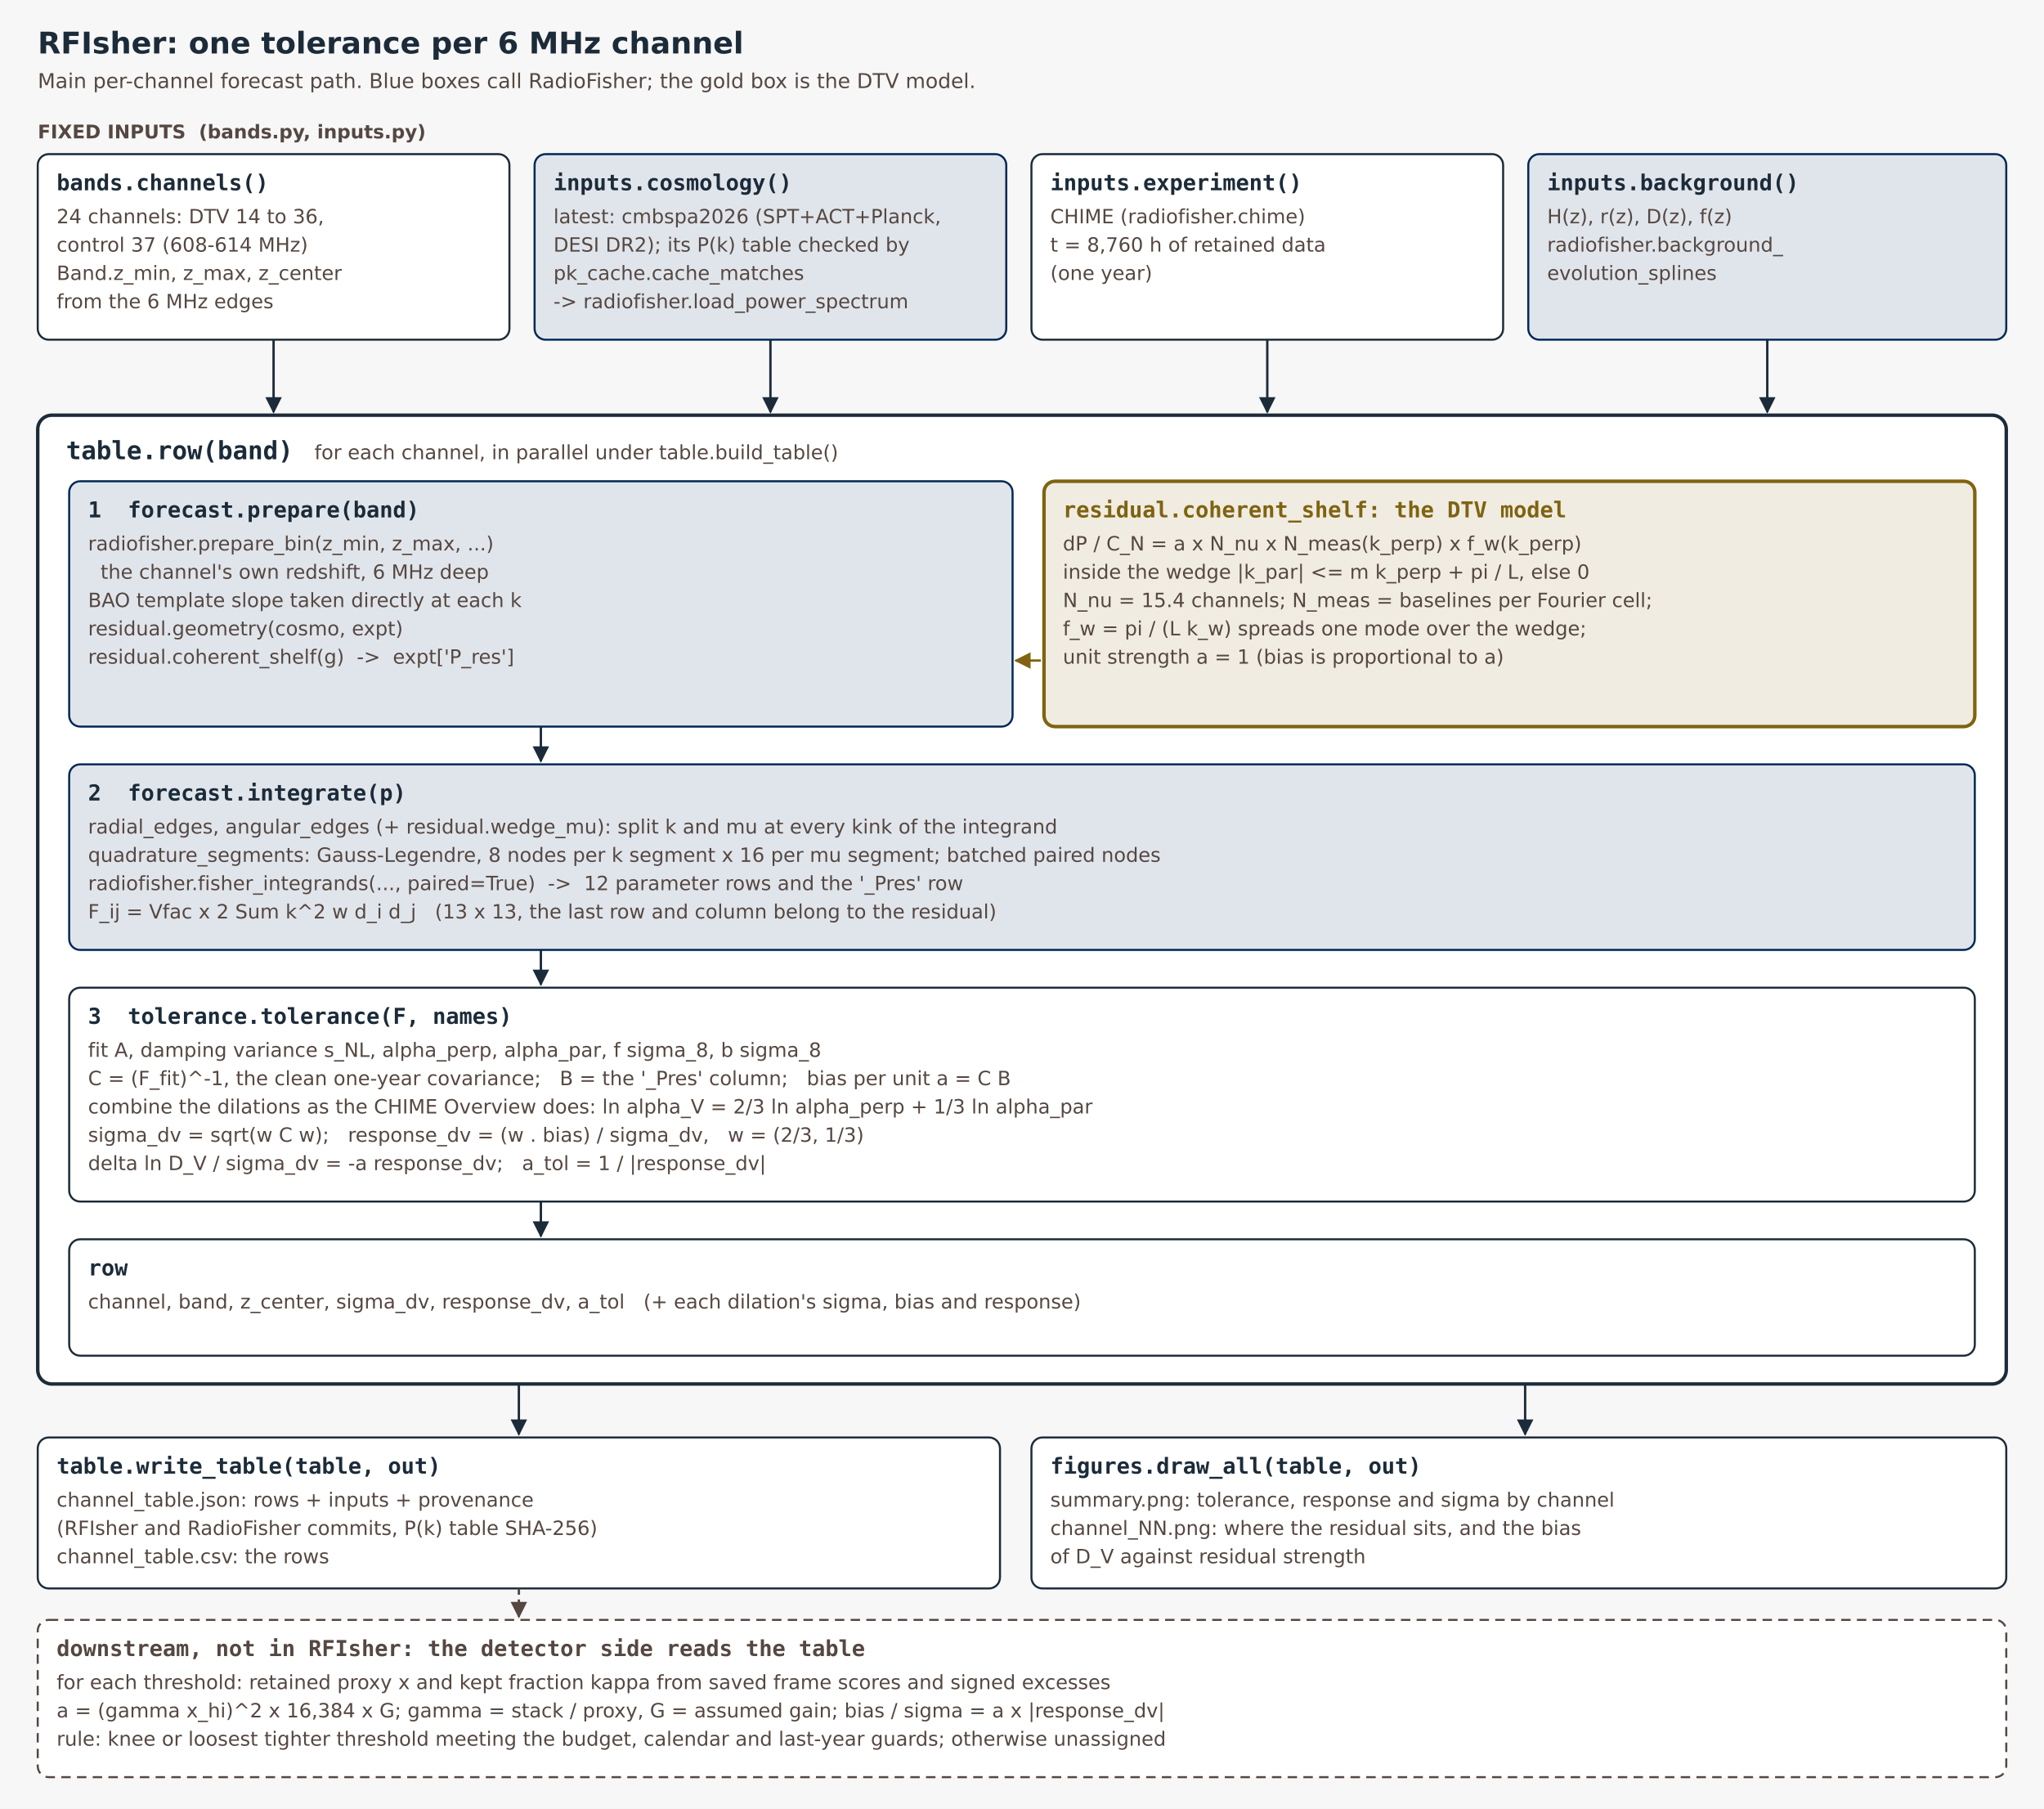
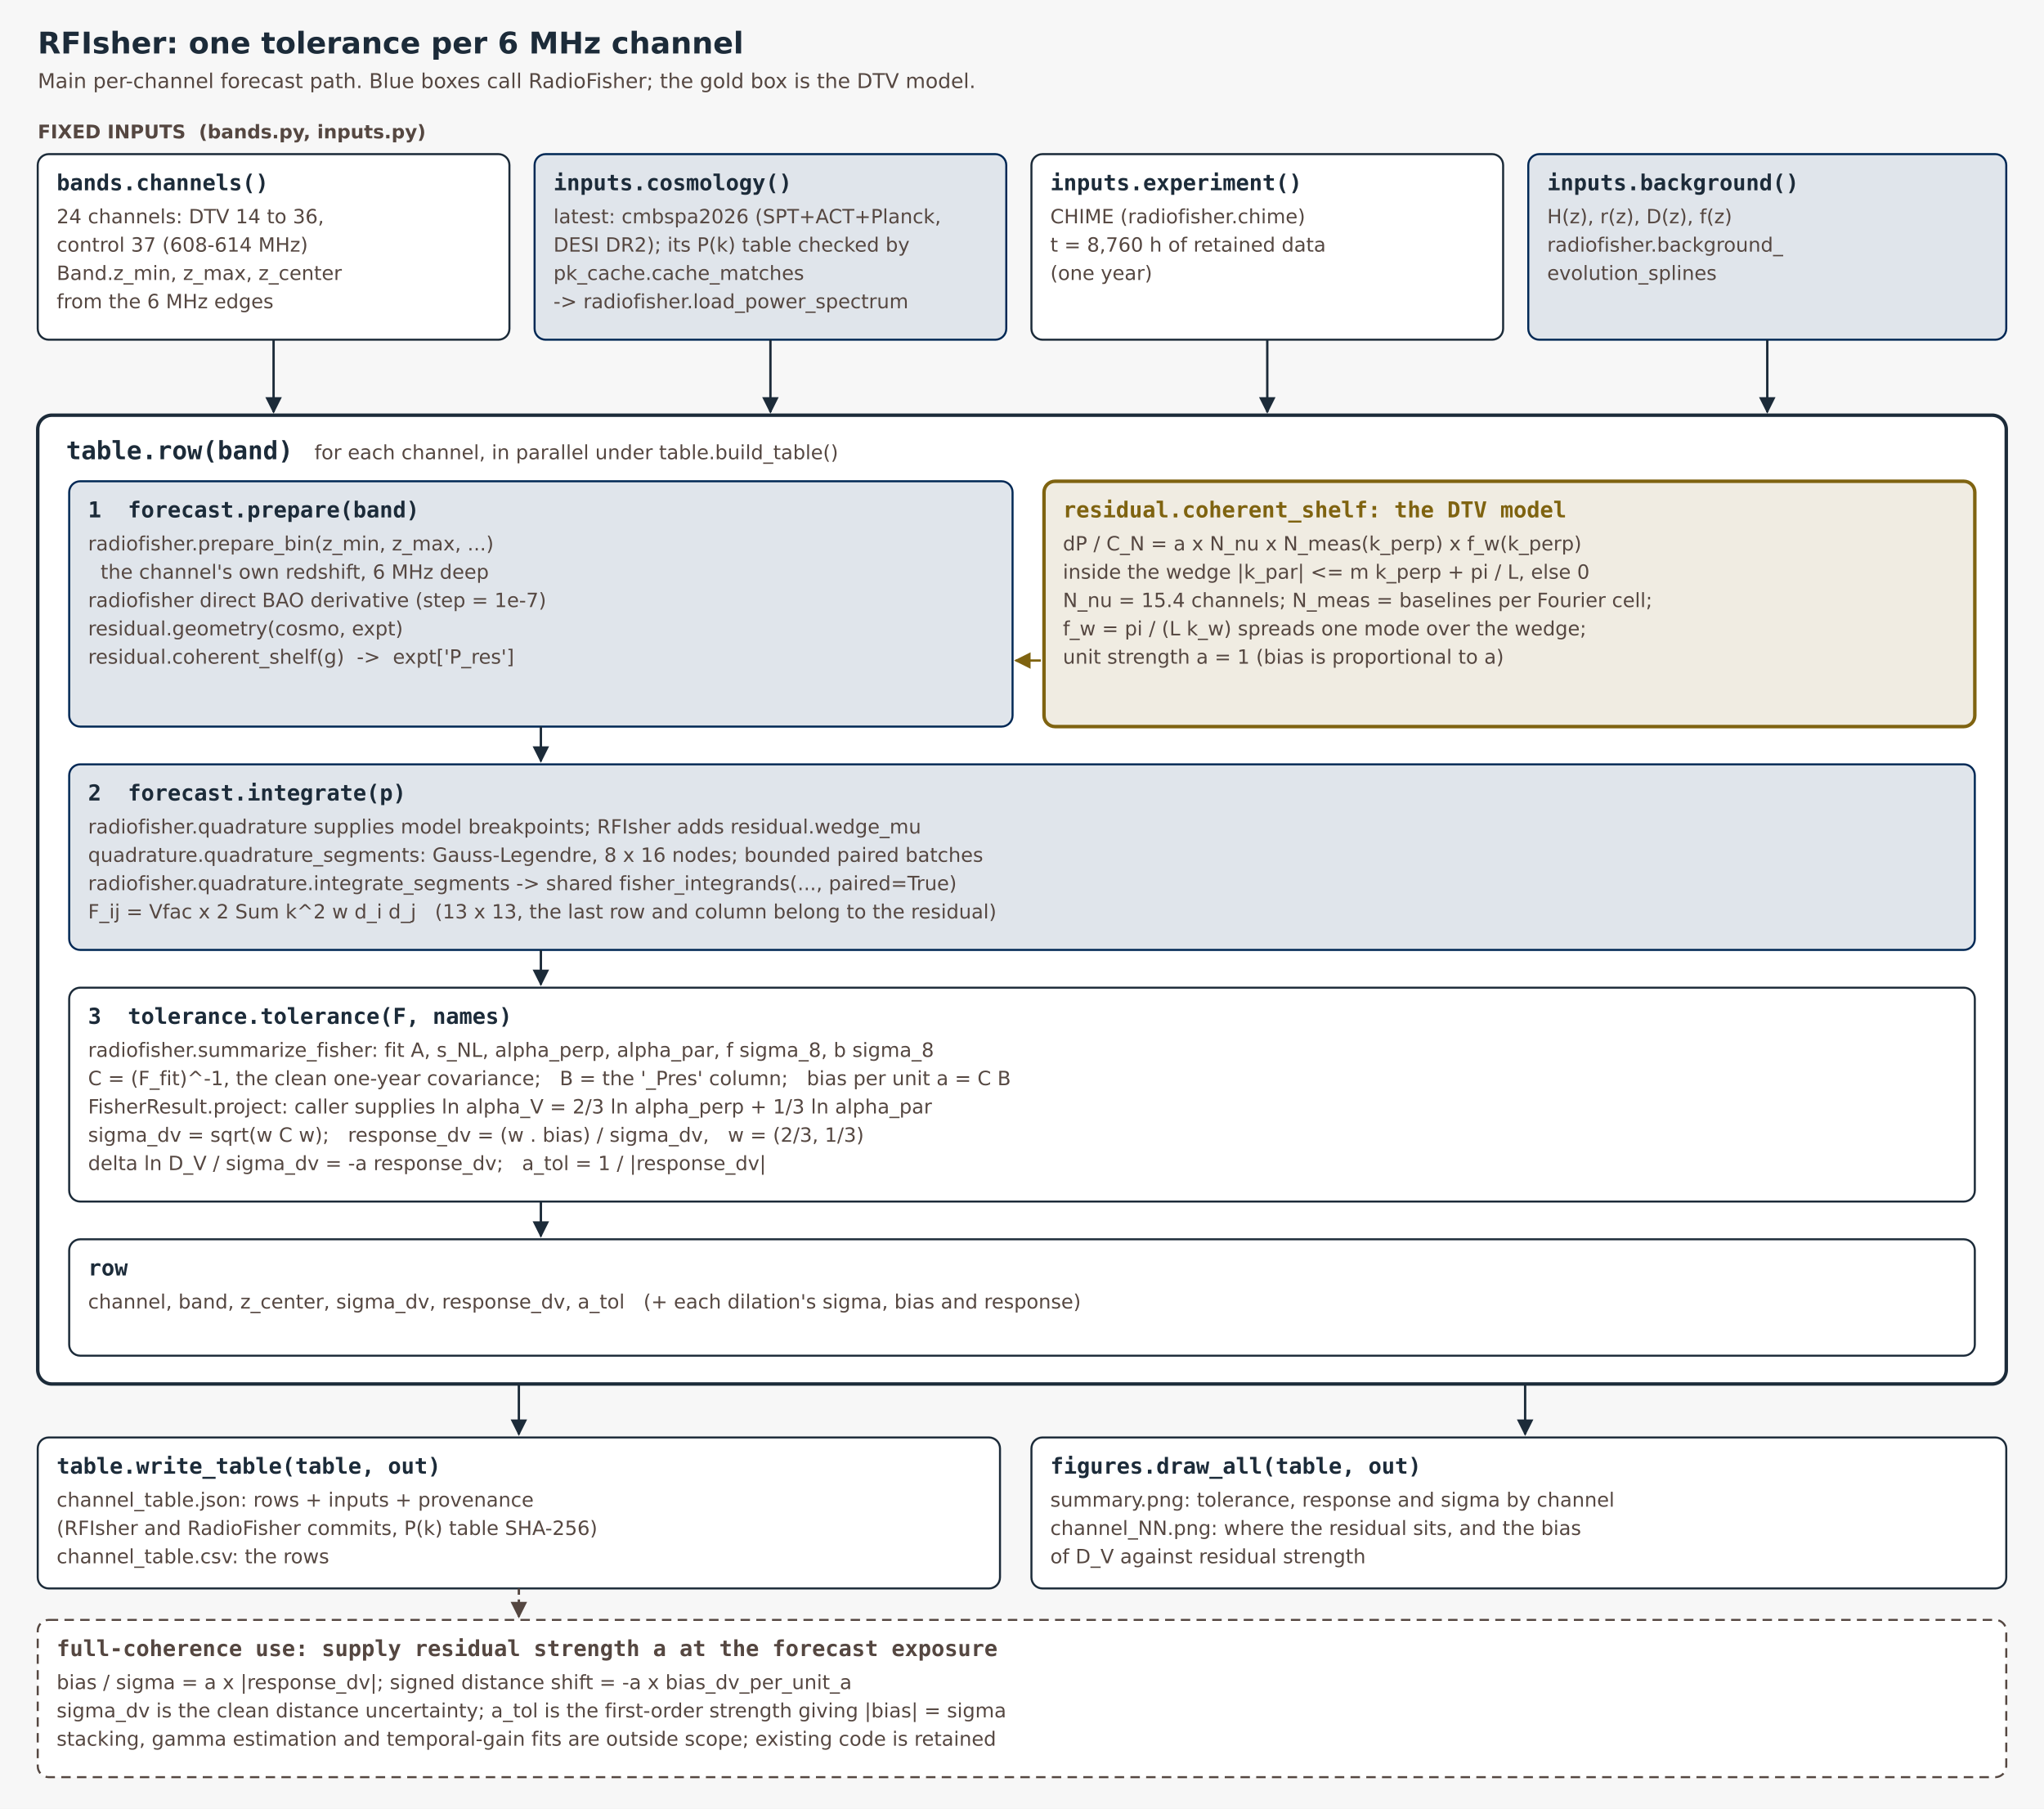
<svg xmlns="http://www.w3.org/2000/svg" viewBox="0 0 1300 1150" font-family="DejaVu Sans, sans-serif" role="img" aria-label="RFIsher call graph: fixed inputs, the per-channel forecast with the DTV residual, the tolerance and the table">
  <defs>
    <marker id="a" viewBox="0 0 10 10" refX="9" refY="5" markerWidth="7" markerHeight="7" orient="auto">
      <path d="M0,0 L10,5 L0,10 z" fill="#1C2B39" />
    </marker>
    <marker id="b" viewBox="0 0 10 10" refX="9" refY="5" markerWidth="7" markerHeight="7" orient="auto">
      <path d="M0,0 L10,5 L0,10 z" fill="#7F6310" />
    </marker>
    <marker id="c" viewBox="0 0 10 10" refX="9" refY="5" markerWidth="7" markerHeight="7" orient="auto">
      <path d="M0,0 L10,5 L0,10 z" fill="#002855" />
    </marker>
    <marker id="m" viewBox="0 0 10 10" refX="9" refY="5" markerWidth="7" markerHeight="7" orient="auto">
      <path d="M0,0 L10,5 L0,10 z" fill="#554741" />
    </marker>
  </defs>
  <rect width="1300" height="1150" fill="#F7F7F7" />
  <text x="24" y="34" font-size="19" fill="#1C2B39" font-weight="600" text-anchor="start" xml:space="preserve">RFIsher: one tolerance per 6 MHz channel</text>
  <text x="24" y="56" font-size="13" fill="#554741" font-weight="normal" text-anchor="start" xml:space="preserve">Main per-channel forecast path. Blue boxes call RadioFisher; the gold box is the DTV model.</text>
  <text x="24" y="88" font-size="12" fill="#554741" font-weight="600" text-anchor="start" xml:space="preserve">FIXED INPUTS  (bands.py, inputs.py)</text>
  <rect x="24" y="98" width="300" height="118" rx="7" fill="#FFFFFF" stroke="#1C2B39" stroke-width="1.3" />
  <text x="36" y="121" font-size="14" fill="#1C2B39" font-weight="600" text-anchor="start" font-family="DejaVu Sans Mono, monospace" xml:space="preserve">bands.channels()</text>
  <text x="36" y="142" font-size="12.5" fill="#554741" font-weight="normal" text-anchor="start" xml:space="preserve">24 channels: DTV 14 to 36,</text>
  <text x="36" y="160" font-size="12.5" fill="#554741" font-weight="normal" text-anchor="start" xml:space="preserve">control 37 (608-614 MHz)</text>
  <text x="36" y="178" font-size="12.5" fill="#554741" font-weight="normal" text-anchor="start" xml:space="preserve">Band.z_min, z_max, z_center</text>
  <text x="36" y="196" font-size="12.5" fill="#554741" font-weight="normal" text-anchor="start" xml:space="preserve">from the 6 MHz edges</text>
  <rect x="340" y="98" width="300" height="118" rx="7" fill="#E0E5EB" stroke="#002855" stroke-width="1.3" />
  <text x="352" y="121" font-size="14" fill="#1C2B39" font-weight="600" text-anchor="start" font-family="DejaVu Sans Mono, monospace" xml:space="preserve">inputs.cosmology()</text>
  <text x="352" y="142" font-size="12.5" fill="#554741" font-weight="normal" text-anchor="start" xml:space="preserve">latest: cmbspa2026 (SPT+ACT+Planck,</text>
  <text x="352" y="160" font-size="12.5" fill="#554741" font-weight="normal" text-anchor="start" xml:space="preserve">DESI DR2); its P(k) table checked by</text>
  <text x="352" y="178" font-size="12.5" fill="#554741" font-weight="normal" text-anchor="start" xml:space="preserve">pk_cache.cache_matches</text>
  <text x="352" y="196" font-size="12.5" fill="#554741" font-weight="normal" text-anchor="start" xml:space="preserve">-&gt; radiofisher.load_power_spectrum</text>
  <rect x="656" y="98" width="300" height="118" rx="7" fill="#FFFFFF" stroke="#1C2B39" stroke-width="1.3" />
  <text x="668" y="121" font-size="14" fill="#1C2B39" font-weight="600" text-anchor="start" font-family="DejaVu Sans Mono, monospace" xml:space="preserve">inputs.experiment()</text>
  <text x="668" y="142" font-size="12.5" fill="#554741" font-weight="normal" text-anchor="start" xml:space="preserve">CHIME (radiofisher.chime)</text>
  <text x="668" y="160" font-size="12.5" fill="#554741" font-weight="normal" text-anchor="start" xml:space="preserve">t = 8,760 h of retained data</text>
  <text x="668" y="178" font-size="12.5" fill="#554741" font-weight="normal" text-anchor="start" xml:space="preserve">(one year)</text>
  <rect x="972" y="98" width="304" height="118" rx="7" fill="#E0E5EB" stroke="#002855" stroke-width="1.3" />
  <text x="984" y="121" font-size="14" fill="#1C2B39" font-weight="600" text-anchor="start" font-family="DejaVu Sans Mono, monospace" xml:space="preserve">inputs.background()</text>
  <text x="984" y="142" font-size="12.5" fill="#554741" font-weight="normal" text-anchor="start" xml:space="preserve">H(z), r(z), D(z), f(z)</text>
  <text x="984" y="160" font-size="12.5" fill="#554741" font-weight="normal" text-anchor="start" xml:space="preserve">radiofisher.background_</text>
  <text x="984" y="178" font-size="12.5" fill="#554741" font-weight="normal" text-anchor="start" xml:space="preserve">evolution_splines</text>
  <line x1="174" y1="216" x2="174" y2="262" stroke="#1C2B39" stroke-width="1.5" marker-end="url(#a)" />
  <line x1="490" y1="216" x2="490" y2="262" stroke="#1C2B39" stroke-width="1.5" marker-end="url(#a)" />
  <line x1="806" y1="216" x2="806" y2="262" stroke="#1C2B39" stroke-width="1.5" marker-end="url(#a)" />
  <line x1="1124" y1="216" x2="1124" y2="262" stroke="#1C2B39" stroke-width="1.5" marker-end="url(#a)" />
  <rect x="24" y="264" width="1252" height="616" rx="9" fill="#FFFFFF" stroke="#1C2B39" stroke-width="2.2" />
  <text x="42" y="292" font-size="16" fill="#1C2B39" font-weight="600" text-anchor="start" font-family="DejaVu Sans Mono, monospace" xml:space="preserve">table.row(band)</text>
  <text x="200" y="292" font-size="12.5" fill="#554741" font-weight="normal" text-anchor="start" xml:space="preserve">for each channel, in parallel under table.build_table()</text>
  <rect x="44" y="306" width="600" height="156" rx="7" fill="#E0E5EB" stroke="#002855" stroke-width="1.3" />
  <text x="56" y="329" font-size="14" fill="#1C2B39" font-weight="600" text-anchor="start" font-family="DejaVu Sans Mono, monospace" xml:space="preserve">1  forecast.prepare(band)</text>
  <text x="56" y="350" font-size="12.5" fill="#554741" font-weight="normal" text-anchor="start" xml:space="preserve">radiofisher.prepare_bin(z_min, z_max, ...)</text>
  <text x="56" y="368" font-size="12.5" fill="#554741" font-weight="normal" text-anchor="start" xml:space="preserve">  the channel's own redshift, 6 MHz deep</text>
-   <text x="56" y="386" font-size="12.5" fill="#554741" font-weight="normal" text-anchor="start" xml:space="preserve">BAO template slope taken directly at each k</text>
+   <text x="56" y="386" font-size="12.5" fill="#554741" font-weight="normal" text-anchor="start" xml:space="preserve">radiofisher direct BAO derivative (step = 1e-7)</text>
  <text x="56" y="404" font-size="12.5" fill="#554741" font-weight="normal" text-anchor="start" xml:space="preserve">residual.geometry(cosmo, expt)</text>
  <text x="56" y="422" font-size="12.5" fill="#554741" font-weight="normal" text-anchor="start" xml:space="preserve">residual.coherent_shelf(g)  -&gt;  expt['P_res']</text>
  <rect x="664" y="306" width="592" height="156" rx="7" fill="#F0ECE2" stroke="#7F6310" stroke-width="2.2" />
  <text x="676" y="329" font-size="14" fill="#7F6310" font-weight="600" text-anchor="start" font-family="DejaVu Sans Mono, monospace" xml:space="preserve">residual.coherent_shelf: the DTV model</text>
  <text x="676" y="350" font-size="12.5" fill="#554741" font-weight="normal" text-anchor="start" xml:space="preserve">dP / C_N = a x N_nu x N_meas(k_perp) x f_w(k_perp)</text>
  <text x="676" y="368" font-size="12.5" fill="#554741" font-weight="normal" text-anchor="start" xml:space="preserve">inside the wedge |k_par| &lt;= m k_perp + pi / L, else 0</text>
  <text x="676" y="386" font-size="12.5" fill="#554741" font-weight="normal" text-anchor="start" xml:space="preserve">N_nu = 15.4 channels; N_meas = baselines per Fourier cell;</text>
  <text x="676" y="404" font-size="12.5" fill="#554741" font-weight="normal" text-anchor="start" xml:space="preserve">f_w = pi / (L k_w) spreads one mode over the wedge;</text>
  <text x="676" y="422" font-size="12.5" fill="#554741" font-weight="normal" text-anchor="start" xml:space="preserve">unit strength a = 1 (bias is proportional to a)</text>
  <line x1="662" y1="420" x2="646" y2="420" stroke="#7F6310" stroke-width="1.5" marker-end="url(#b)" />
  <line x1="344" y1="462" x2="344" y2="484" stroke="#1C2B39" stroke-width="1.5" marker-end="url(#a)" />
  <rect x="44" y="486" width="1212" height="118" rx="7" fill="#E0E5EB" stroke="#002855" stroke-width="1.3" />
  <text x="56" y="509" font-size="14" fill="#1C2B39" font-weight="600" text-anchor="start" font-family="DejaVu Sans Mono, monospace" xml:space="preserve">2  forecast.integrate(p)</text>
-   <text x="56" y="530" font-size="12.5" fill="#554741" font-weight="normal" text-anchor="start" xml:space="preserve">radial_edges, angular_edges (+ residual.wedge_mu): split k and mu at every kink of the integrand</text>
-   <text x="56" y="548" font-size="12.5" fill="#554741" font-weight="normal" text-anchor="start" xml:space="preserve">quadrature_segments: Gauss-Legendre, 8 nodes per k segment x 16 per mu segment; batched paired nodes</text>
-   <text x="56" y="566" font-size="12.5" fill="#554741" font-weight="normal" text-anchor="start" xml:space="preserve">radiofisher.fisher_integrands(..., paired=True)  -&gt;  12 parameter rows and the '_Pres' row</text>
+   <text x="56" y="530" font-size="12.5" fill="#554741" font-weight="normal" text-anchor="start" xml:space="preserve">radiofisher.quadrature supplies model breakpoints; RFIsher adds residual.wedge_mu</text>
+   <text x="56" y="548" font-size="12.5" fill="#554741" font-weight="normal" text-anchor="start" xml:space="preserve">quadrature.quadrature_segments: Gauss-Legendre, 8 x 16 nodes; bounded paired batches</text>
+   <text x="56" y="566" font-size="12.5" fill="#554741" font-weight="normal" text-anchor="start" xml:space="preserve">radiofisher.quadrature.integrate_segments -&gt; shared fisher_integrands(..., paired=True)</text>
  <text x="56" y="584" font-size="12.5" fill="#554741" font-weight="normal" text-anchor="start" xml:space="preserve">F_ij = Vfac x 2 Sum k^2 w d_i d_j   (13 x 13, the last row and column belong to the residual)</text>
  <line x1="344" y1="604" x2="344" y2="626" stroke="#1C2B39" stroke-width="1.5" marker-end="url(#a)" />
  <rect x="44" y="628" width="1212" height="136" rx="7" fill="#FFFFFF" stroke="#1C2B39" stroke-width="1.3" />
  <text x="56" y="651" font-size="14" fill="#1C2B39" font-weight="600" text-anchor="start" font-family="DejaVu Sans Mono, monospace" xml:space="preserve">3  tolerance.tolerance(F, names)</text>
-   <text x="56" y="672" font-size="12.5" fill="#554741" font-weight="normal" text-anchor="start" xml:space="preserve">fit A, damping variance s_NL, alpha_perp, alpha_par, f sigma_8, b sigma_8</text>
+   <text x="56" y="672" font-size="12.5" fill="#554741" font-weight="normal" text-anchor="start" xml:space="preserve">radiofisher.summarize_fisher: fit A, s_NL, alpha_perp, alpha_par, f sigma_8, b sigma_8</text>
  <text x="56" y="690" font-size="12.5" fill="#554741" font-weight="normal" text-anchor="start" xml:space="preserve">C = (F_fit)^-1, the clean one-year covariance;   B = the '_Pres' column;   bias per unit a = C B</text>
-   <text x="56" y="708" font-size="12.5" fill="#554741" font-weight="normal" text-anchor="start" xml:space="preserve">combine the dilations as the CHIME Overview does: ln alpha_V = 2/3 ln alpha_perp + 1/3 ln alpha_par</text>
+   <text x="56" y="708" font-size="12.5" fill="#554741" font-weight="normal" text-anchor="start" xml:space="preserve">FisherResult.project: caller supplies ln alpha_V = 2/3 ln alpha_perp + 1/3 ln alpha_par</text>
  <text x="56" y="726" font-size="12.5" fill="#554741" font-weight="normal" text-anchor="start" xml:space="preserve">sigma_dv = sqrt(w C w);   response_dv = (w . bias) / sigma_dv,   w = (2/3, 1/3)</text>
  <text x="56" y="744" font-size="12.5" fill="#554741" font-weight="normal" text-anchor="start" xml:space="preserve">delta ln D_V / sigma_dv = -a response_dv;   a_tol = 1 / |response_dv|</text>
  <line x1="344" y1="764" x2="344" y2="786" stroke="#1C2B39" stroke-width="1.5" marker-end="url(#a)" />
  <rect x="44" y="788" width="1212" height="74" rx="7" fill="#FFFFFF" stroke="#1C2B39" stroke-width="1.3" />
  <text x="56" y="811" font-size="14" fill="#1C2B39" font-weight="600" text-anchor="start" font-family="DejaVu Sans Mono, monospace" xml:space="preserve">row</text>
  <text x="56" y="832" font-size="12.5" fill="#554741" font-weight="normal" text-anchor="start" xml:space="preserve">channel, band, z_center, sigma_dv, response_dv, a_tol   (+ each dilation's sigma, bias and response)</text>
  <line x1="330" y1="880" x2="330" y2="912" stroke="#1C2B39" stroke-width="1.5" marker-end="url(#a)" />
  <line x1="970" y1="880" x2="970" y2="912" stroke="#1C2B39" stroke-width="1.5" marker-end="url(#a)" />
  <rect x="24" y="914" width="612" height="96" rx="7" fill="#FFFFFF" stroke="#1C2B39" stroke-width="1.3" />
  <text x="36" y="937" font-size="14" fill="#1C2B39" font-weight="600" text-anchor="start" font-family="DejaVu Sans Mono, monospace" xml:space="preserve">table.write_table(table, out)</text>
  <text x="36" y="958" font-size="12.5" fill="#554741" font-weight="normal" text-anchor="start" xml:space="preserve">channel_table.json: rows + inputs + provenance</text>
  <text x="36" y="976" font-size="12.5" fill="#554741" font-weight="normal" text-anchor="start" xml:space="preserve">(RFIsher and RadioFisher commits, P(k) table SHA-256)</text>
  <text x="36" y="994" font-size="12.5" fill="#554741" font-weight="normal" text-anchor="start" xml:space="preserve">channel_table.csv: the rows</text>
  <rect x="656" y="914" width="620" height="96" rx="7" fill="#FFFFFF" stroke="#1C2B39" stroke-width="1.3" />
  <text x="668" y="937" font-size="14" fill="#1C2B39" font-weight="600" text-anchor="start" font-family="DejaVu Sans Mono, monospace" xml:space="preserve">figures.draw_all(table, out)</text>
  <text x="668" y="958" font-size="12.5" fill="#554741" font-weight="normal" text-anchor="start" xml:space="preserve">summary.png: tolerance, response and sigma by channel</text>
  <text x="668" y="976" font-size="12.5" fill="#554741" font-weight="normal" text-anchor="start" xml:space="preserve">channel_NN.png: where the residual sits, and the bias</text>
  <text x="668" y="994" font-size="12.5" fill="#554741" font-weight="normal" text-anchor="start" xml:space="preserve">of D_V against residual strength</text>
  <rect x="24" y="1030" width="1252" height="100" rx="7" fill="#FFFFFF" stroke="#554741" stroke-width="1.3" stroke-dasharray="6 4" />
-   <text x="36" y="1053" font-size="14" fill="#554741" font-weight="600" text-anchor="start" font-family="DejaVu Sans Mono, monospace" xml:space="preserve">downstream, not in RFIsher: the detector side reads the table</text>
-   <text x="36" y="1074" font-size="12.5" fill="#554741" font-weight="normal" text-anchor="start" xml:space="preserve">for each threshold: retained proxy x and kept fraction kappa from saved frame scores and signed excesses</text>
-   <text x="36" y="1092" font-size="12.5" fill="#554741" font-weight="normal" text-anchor="start" xml:space="preserve">a = (gamma x_hi)^2 x 16,384 x G; gamma = stack / proxy, G = assumed gain; bias / sigma = a x |response_dv|</text>
-   <text x="36" y="1110" font-size="12.5" fill="#554741" font-weight="normal" text-anchor="start" xml:space="preserve">rule: knee or loosest tighter threshold meeting the budget, calendar and last-year guards; otherwise unassigned</text>
+   <text x="36" y="1053" font-size="14" fill="#554741" font-weight="600" text-anchor="start" font-family="DejaVu Sans Mono, monospace" xml:space="preserve">full-coherence use: supply residual strength a at the forecast exposure</text>
+   <text x="36" y="1074" font-size="12.5" fill="#554741" font-weight="normal" text-anchor="start" xml:space="preserve">bias / sigma = a x |response_dv|; signed distance shift = -a x bias_dv_per_unit_a</text>
+   <text x="36" y="1092" font-size="12.5" fill="#554741" font-weight="normal" text-anchor="start" xml:space="preserve">sigma_dv is the clean distance uncertainty; a_tol is the first-order strength giving |bias| = sigma</text>
+   <text x="36" y="1110" font-size="12.5" fill="#554741" font-weight="normal" text-anchor="start" xml:space="preserve">stacking, gamma estimation and temporal-gain fits are outside scope; existing code is retained</text>
  <line x1="330" y1="1010" x2="330" y2="1028" stroke="#554741" stroke-width="1.5" stroke-dasharray="4 3" marker-end="url(#m)" />
</svg>
